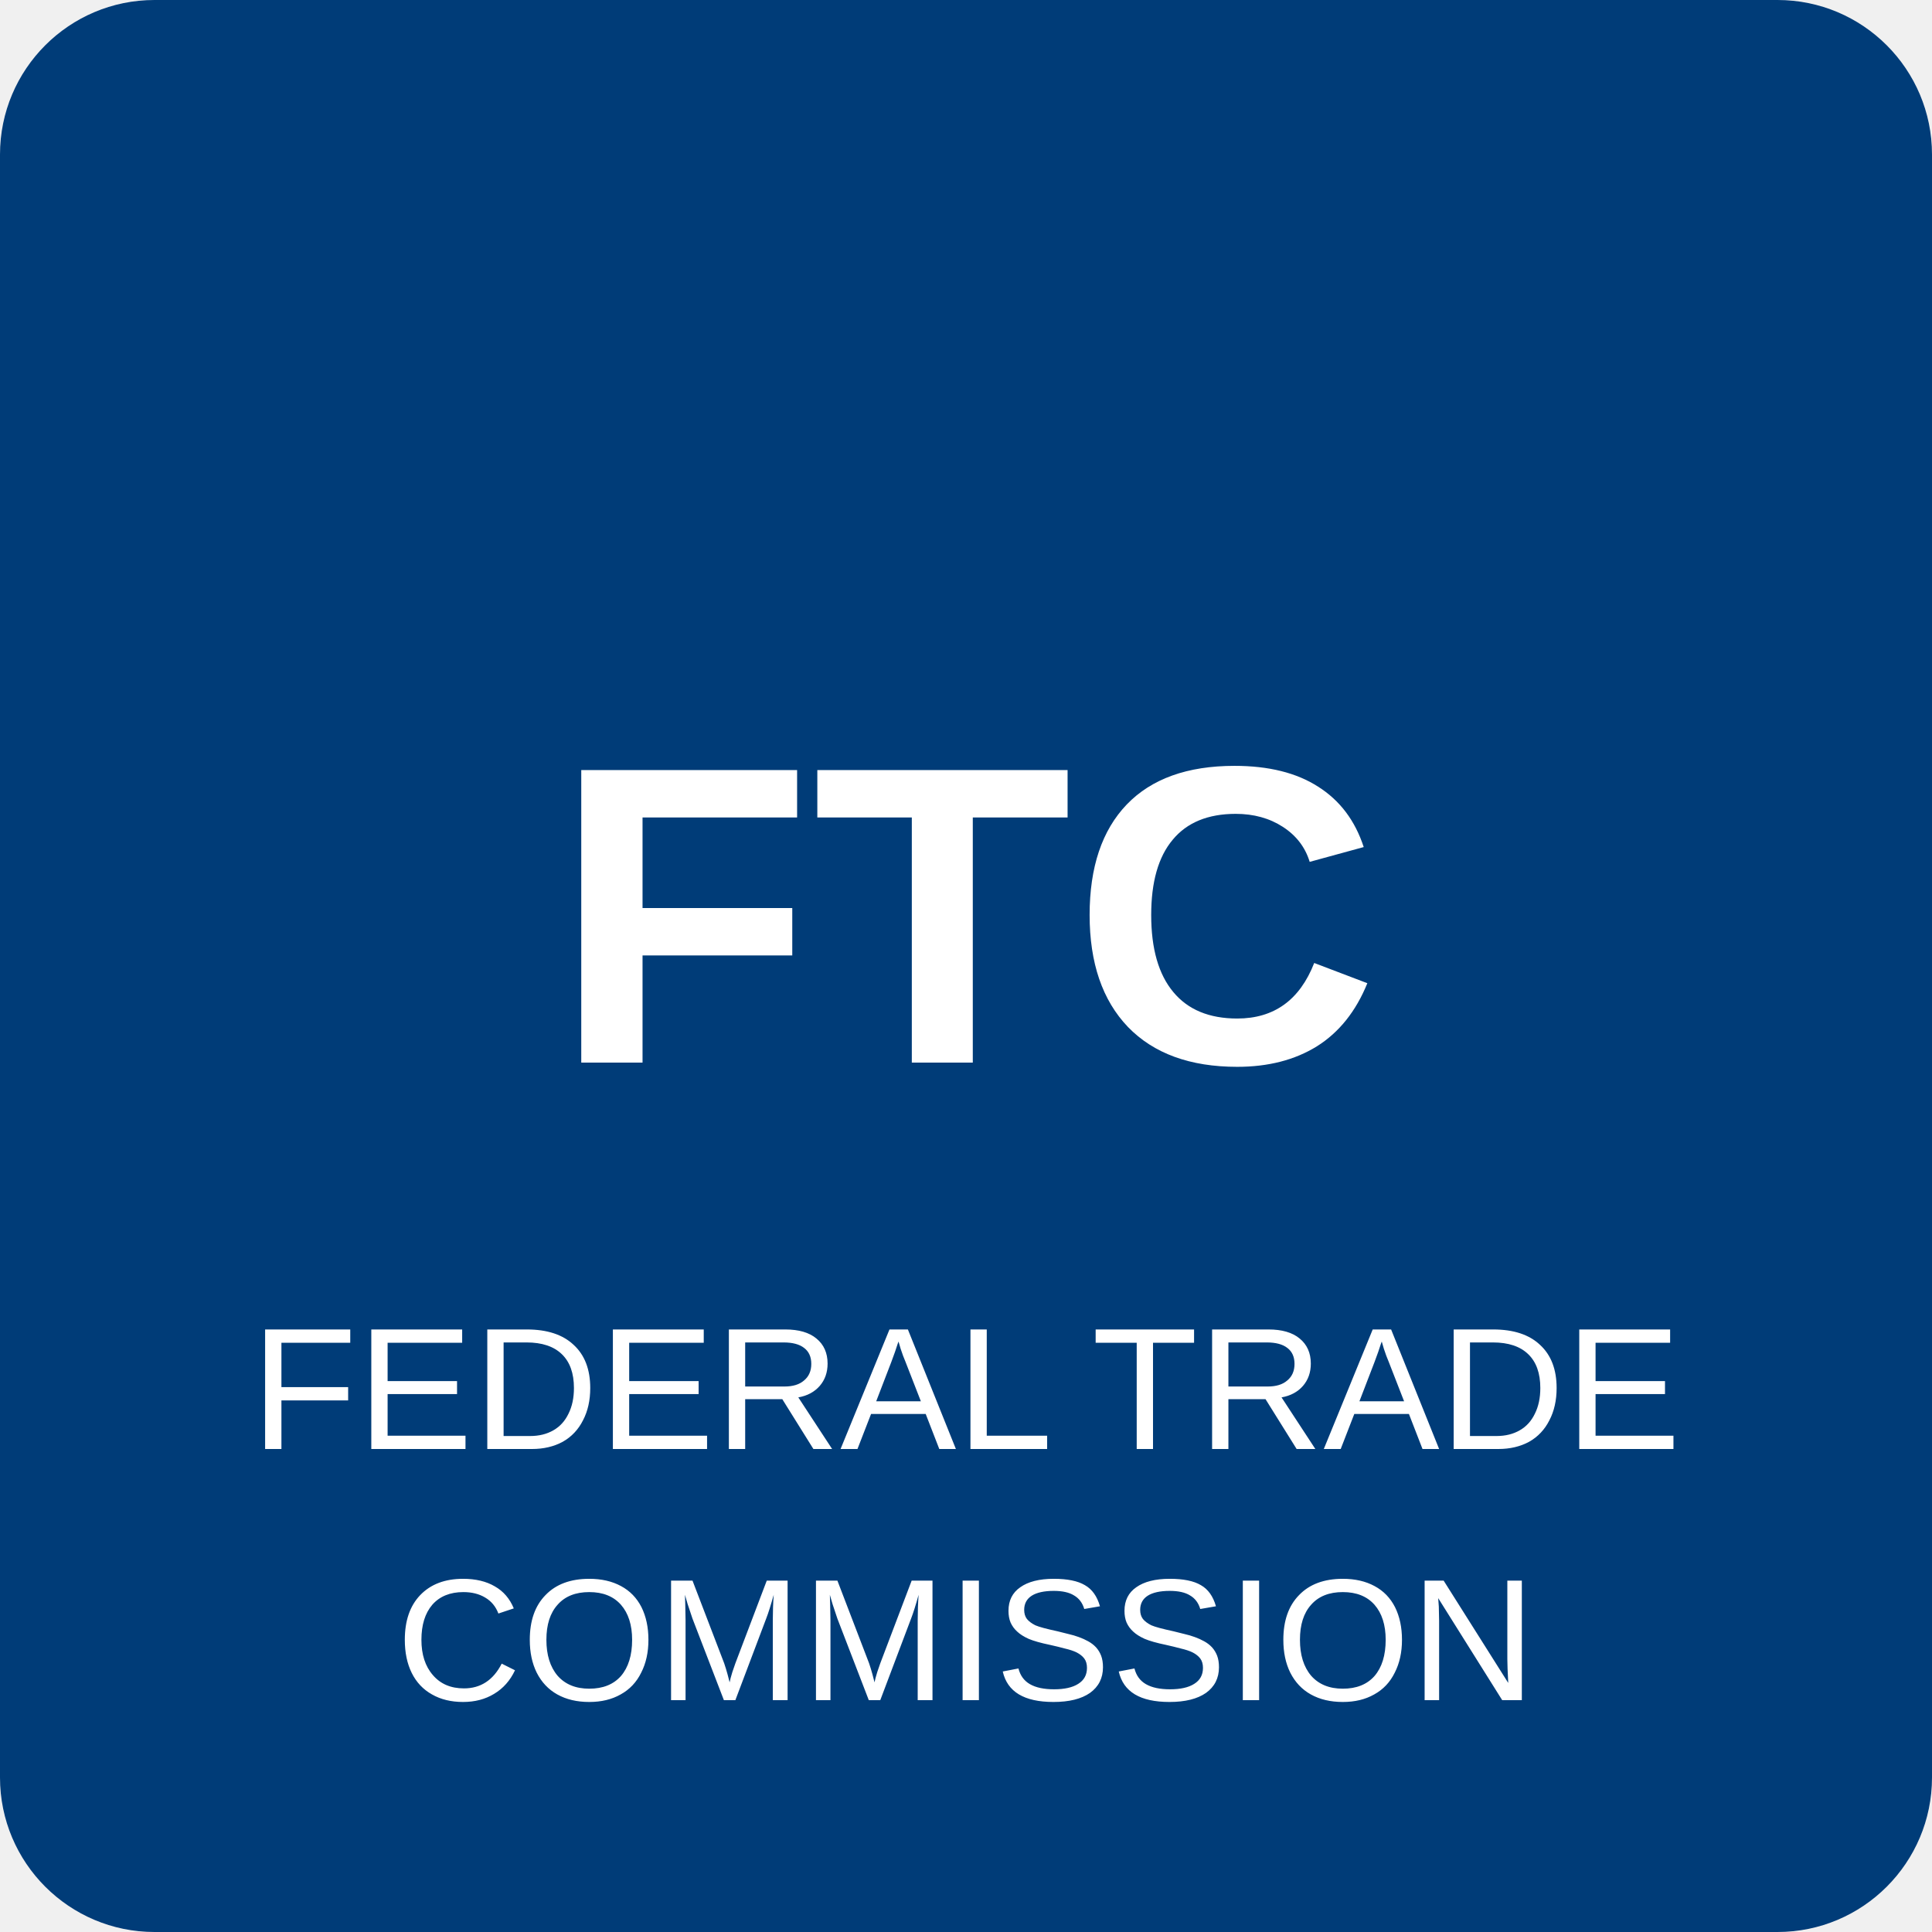
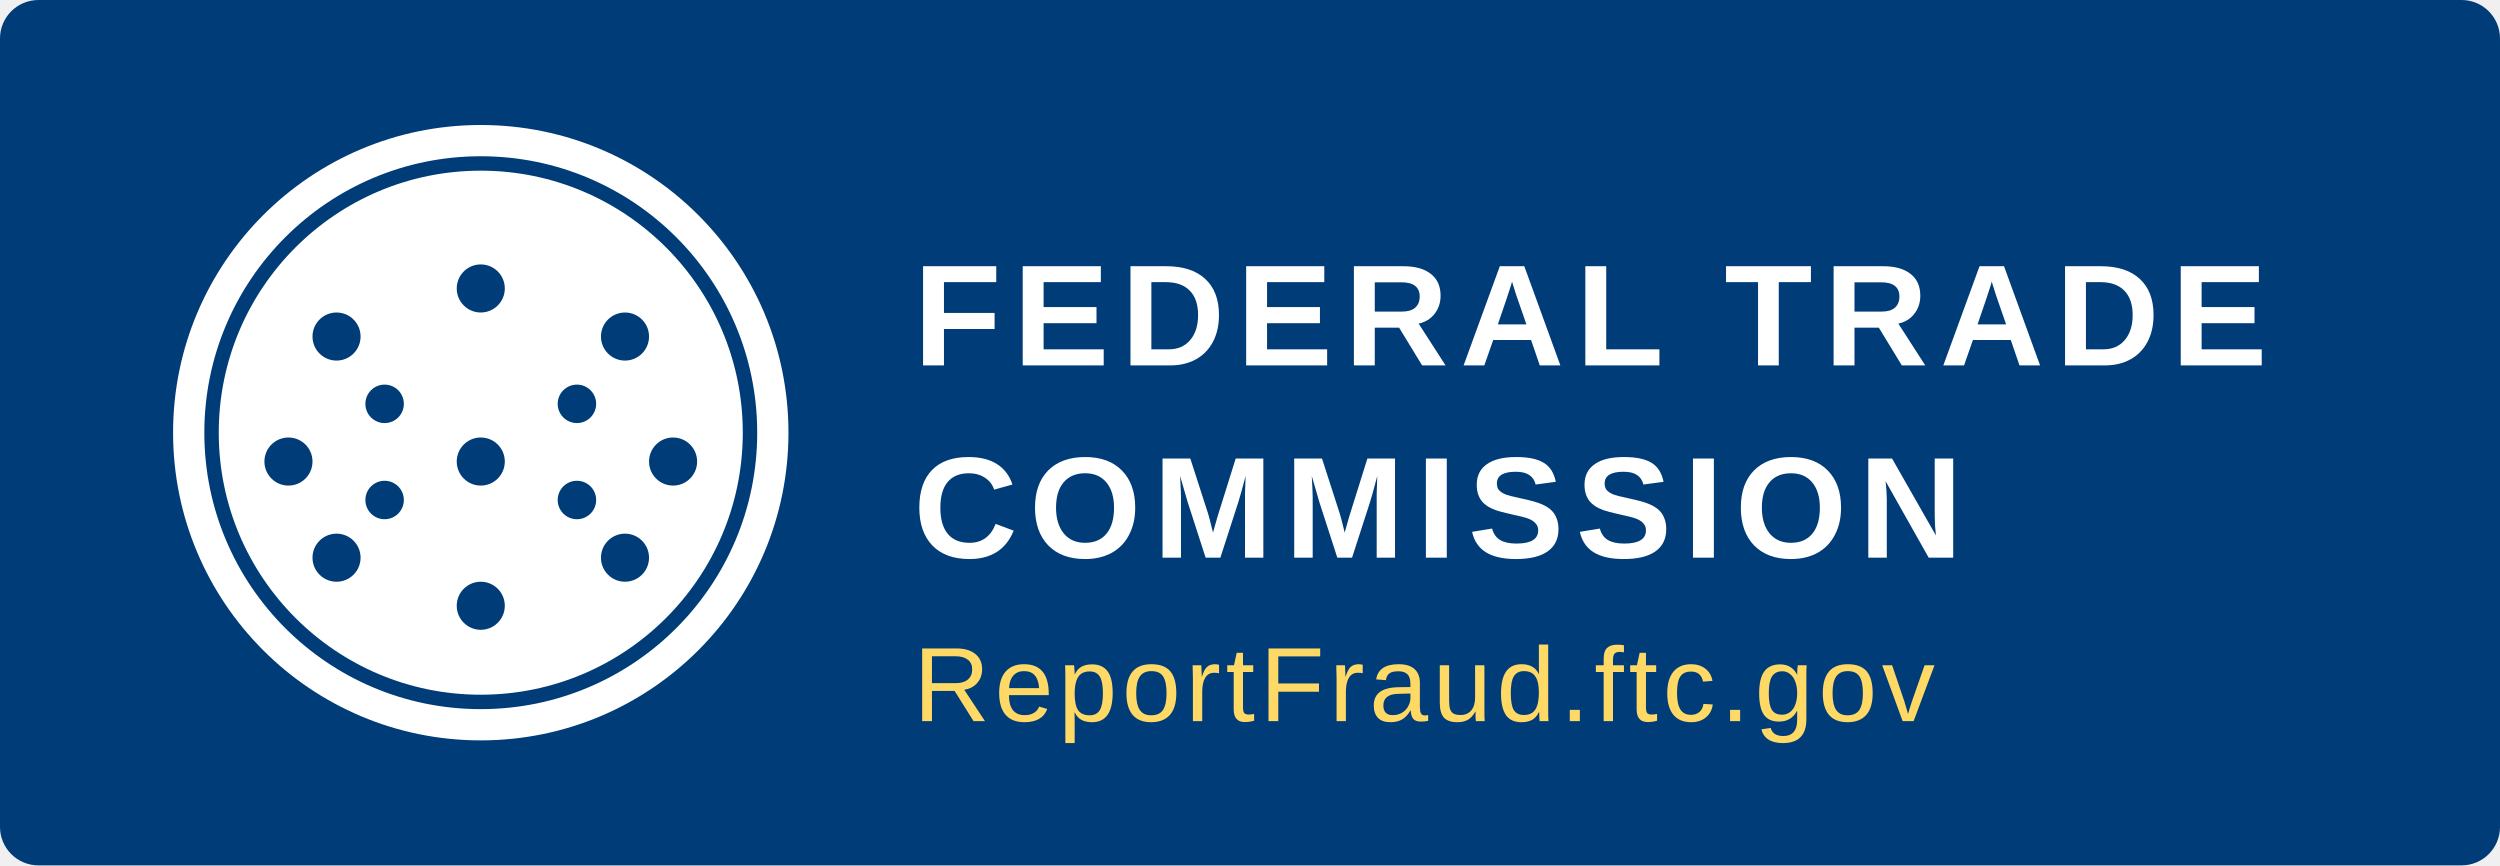
- <svg xmlns="http://www.w3.org/2000/svg" viewBox="0 0 100 100" width="100" height="100">
-   <rect width="100" height="100" fill="#003c78" rx="8" ry="8" />
-   <text x="50" y="55" font-family="Arial, sans-serif" font-size="22" font-weight="bold" fill="white" text-anchor="middle">FTC</text>
-   <text x="50" y="75" font-family="Arial, sans-serif" font-size="9" fill="white" text-anchor="middle">FEDERAL TRADE</text>
-   <text x="50" y="88" font-family="Arial, sans-serif" font-size="9" fill="white" text-anchor="middle">COMMISSION</text>
+ <svg xmlns="http://www.w3.org/2000/svg" viewBox="0 0 260 90" width="260" height="90">
+   <rect width="260" height="90" fill="#003c78" rx="4" ry="4" />
+   <circle cx="50" cy="45" r="32" fill="white" />
+   <circle cx="50" cy="45" r="28" fill="none" stroke="#003c78" stroke-width="1.5" />
+   <circle cx="35" cy="35" r="2.5" fill="#003c78" />
+   <circle cx="50" cy="30" r="2.5" fill="#003c78" />
+   <circle cx="65" cy="35" r="2.5" fill="#003c78" />
+   <circle cx="30" cy="48" r="2.5" fill="#003c78" />
+   <circle cx="70" cy="48" r="2.5" fill="#003c78" />
+   <circle cx="35" cy="58" r="2.5" fill="#003c78" />
+   <circle cx="50" cy="63" r="2.5" fill="#003c78" />
+   <circle cx="65" cy="58" r="2.5" fill="#003c78" />
+   <circle cx="40" cy="42" r="2" fill="#003c78" />
+   <circle cx="60" cy="42" r="2" fill="#003c78" />
+   <circle cx="40" cy="52" r="2" fill="#003c78" />
+   <circle cx="60" cy="52" r="2" fill="#003c78" />
+   <circle cx="50" cy="48" r="2.5" fill="#003c78" />
+   <text x="95" y="38" font-family="'Public Sans', 'Arial', sans-serif" font-size="15" font-weight="800" fill="white" letter-spacing="1.2">FEDERAL TRADE</text>
+   <text x="95" y="58" font-family="'Public Sans', 'Arial', sans-serif" font-size="15" font-weight="800" fill="white" letter-spacing="1.2">COMMISSION</text>
+   <text x="95" y="75" font-family="'Public Sans', 'Arial', sans-serif" font-size="11" font-weight="400" fill="#ffd966" letter-spacing="0.5">ReportFraud.ftc.gov</text>
</svg>
